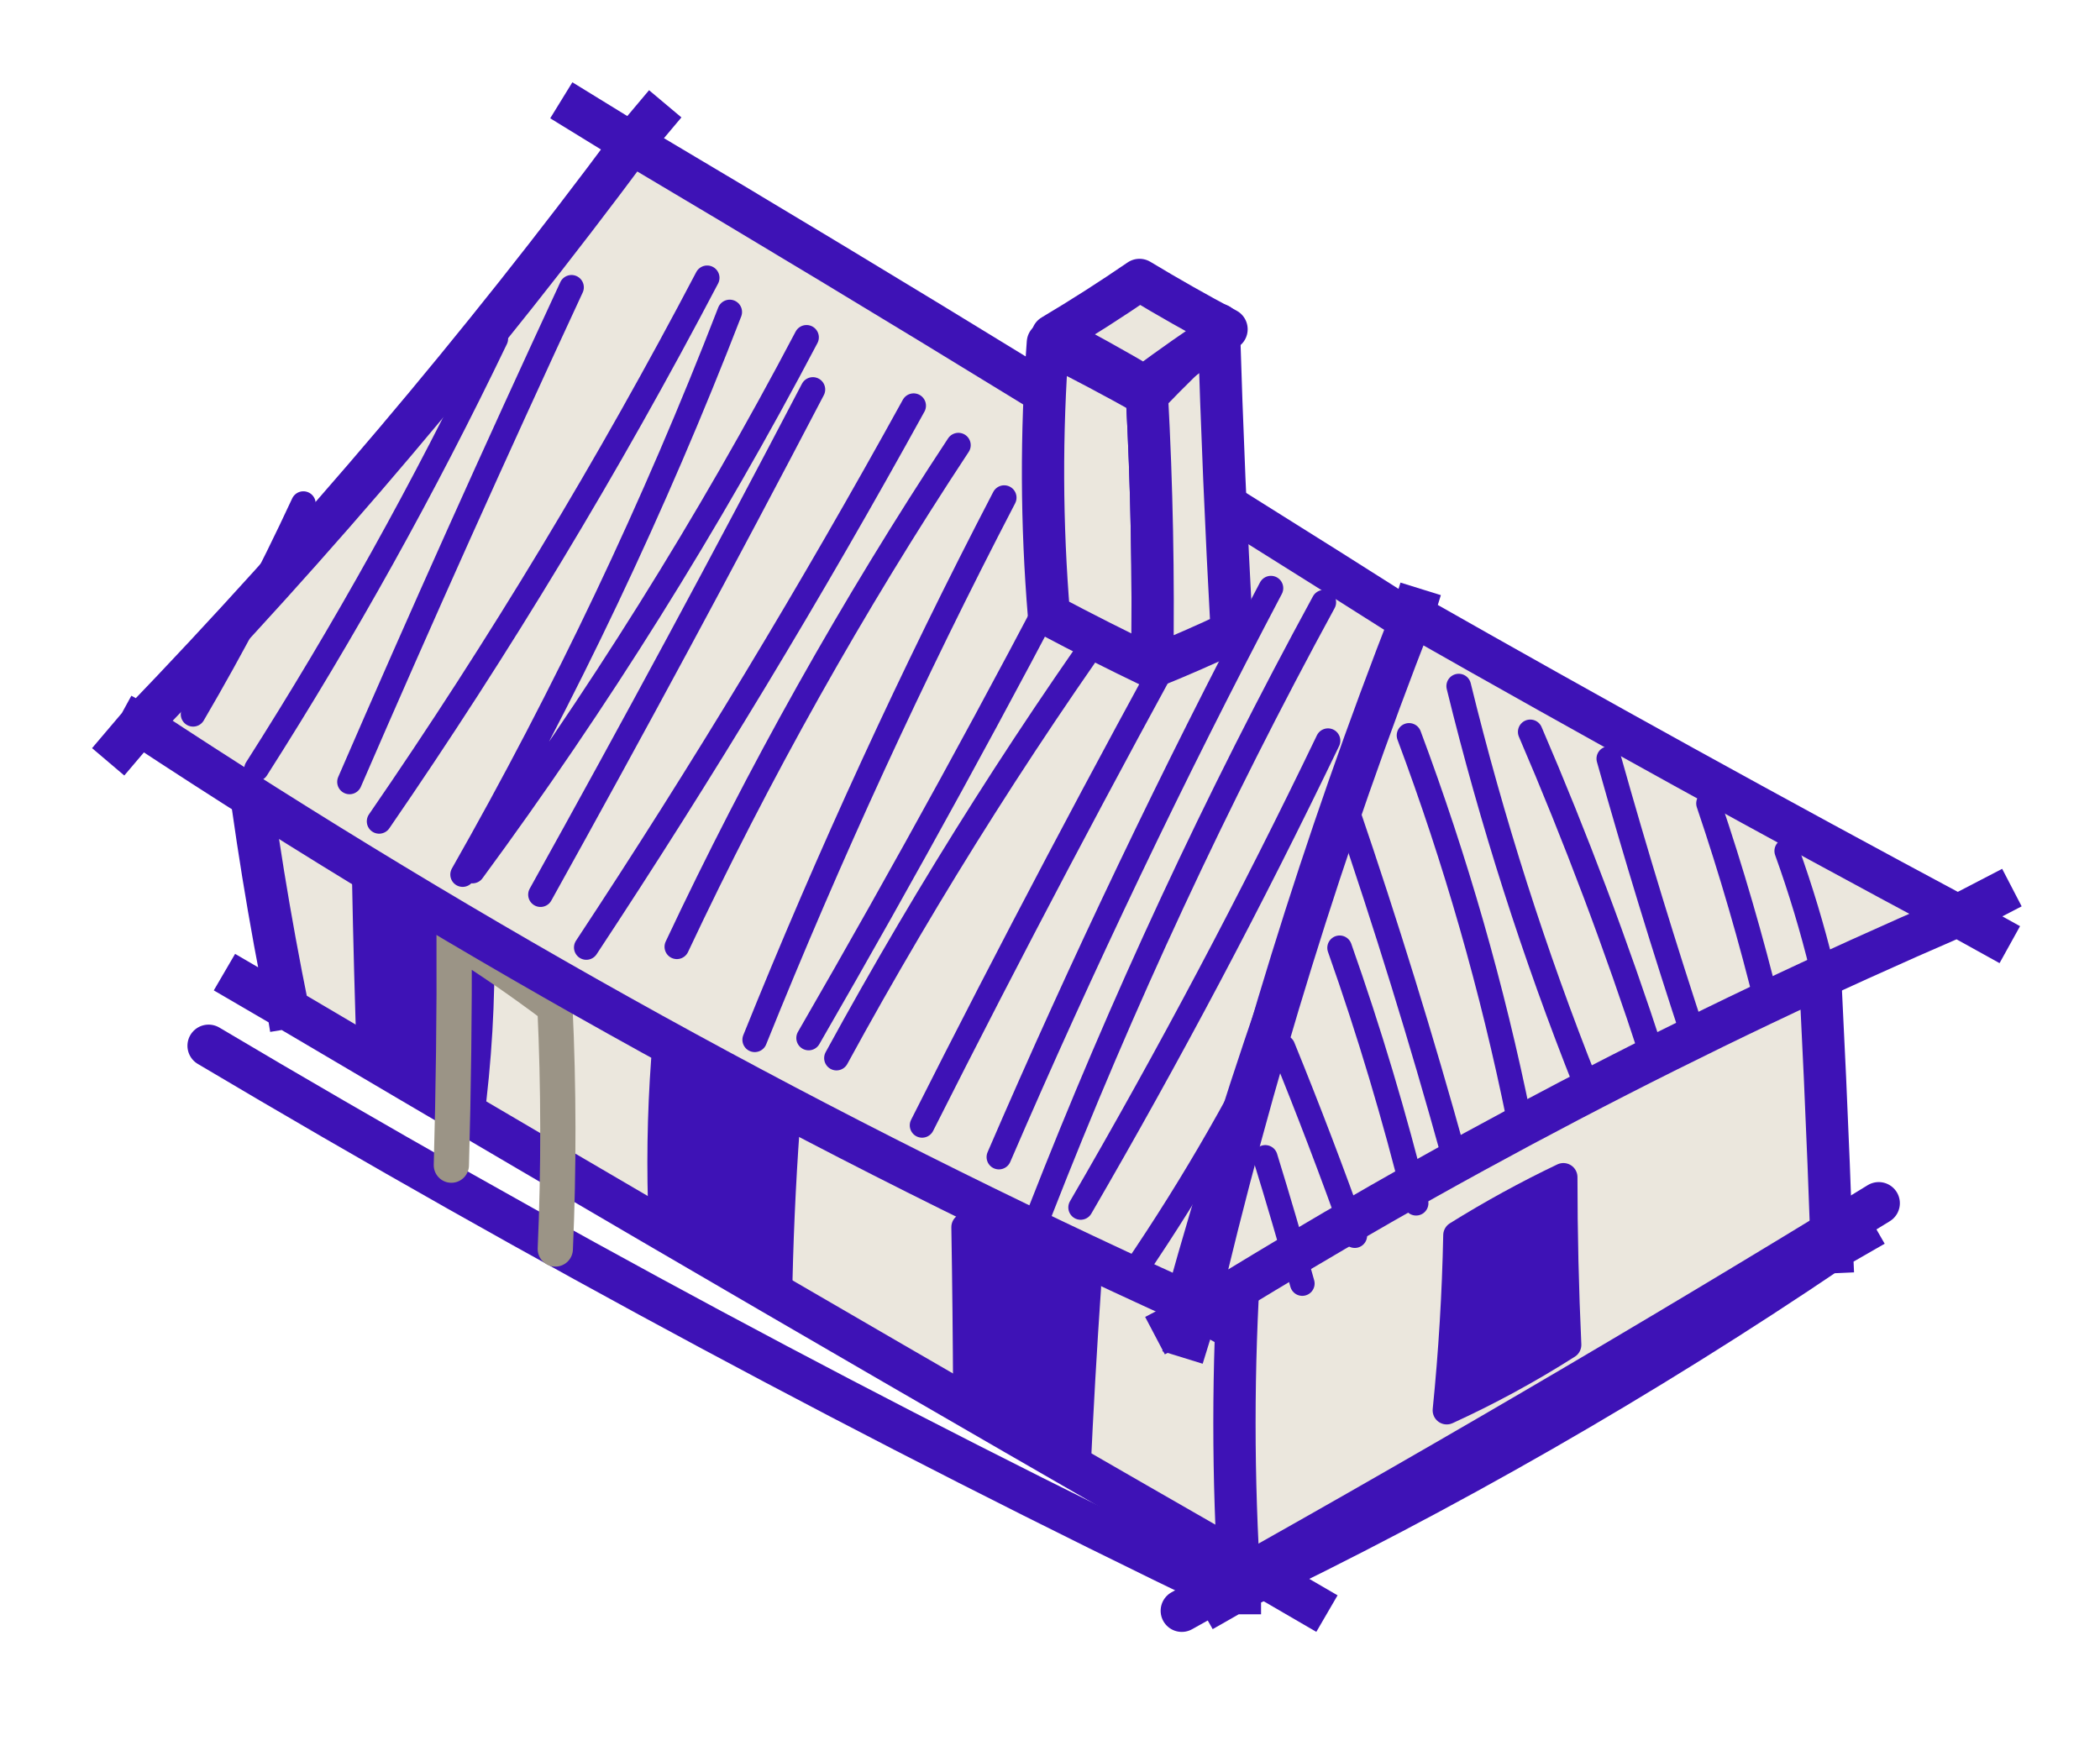
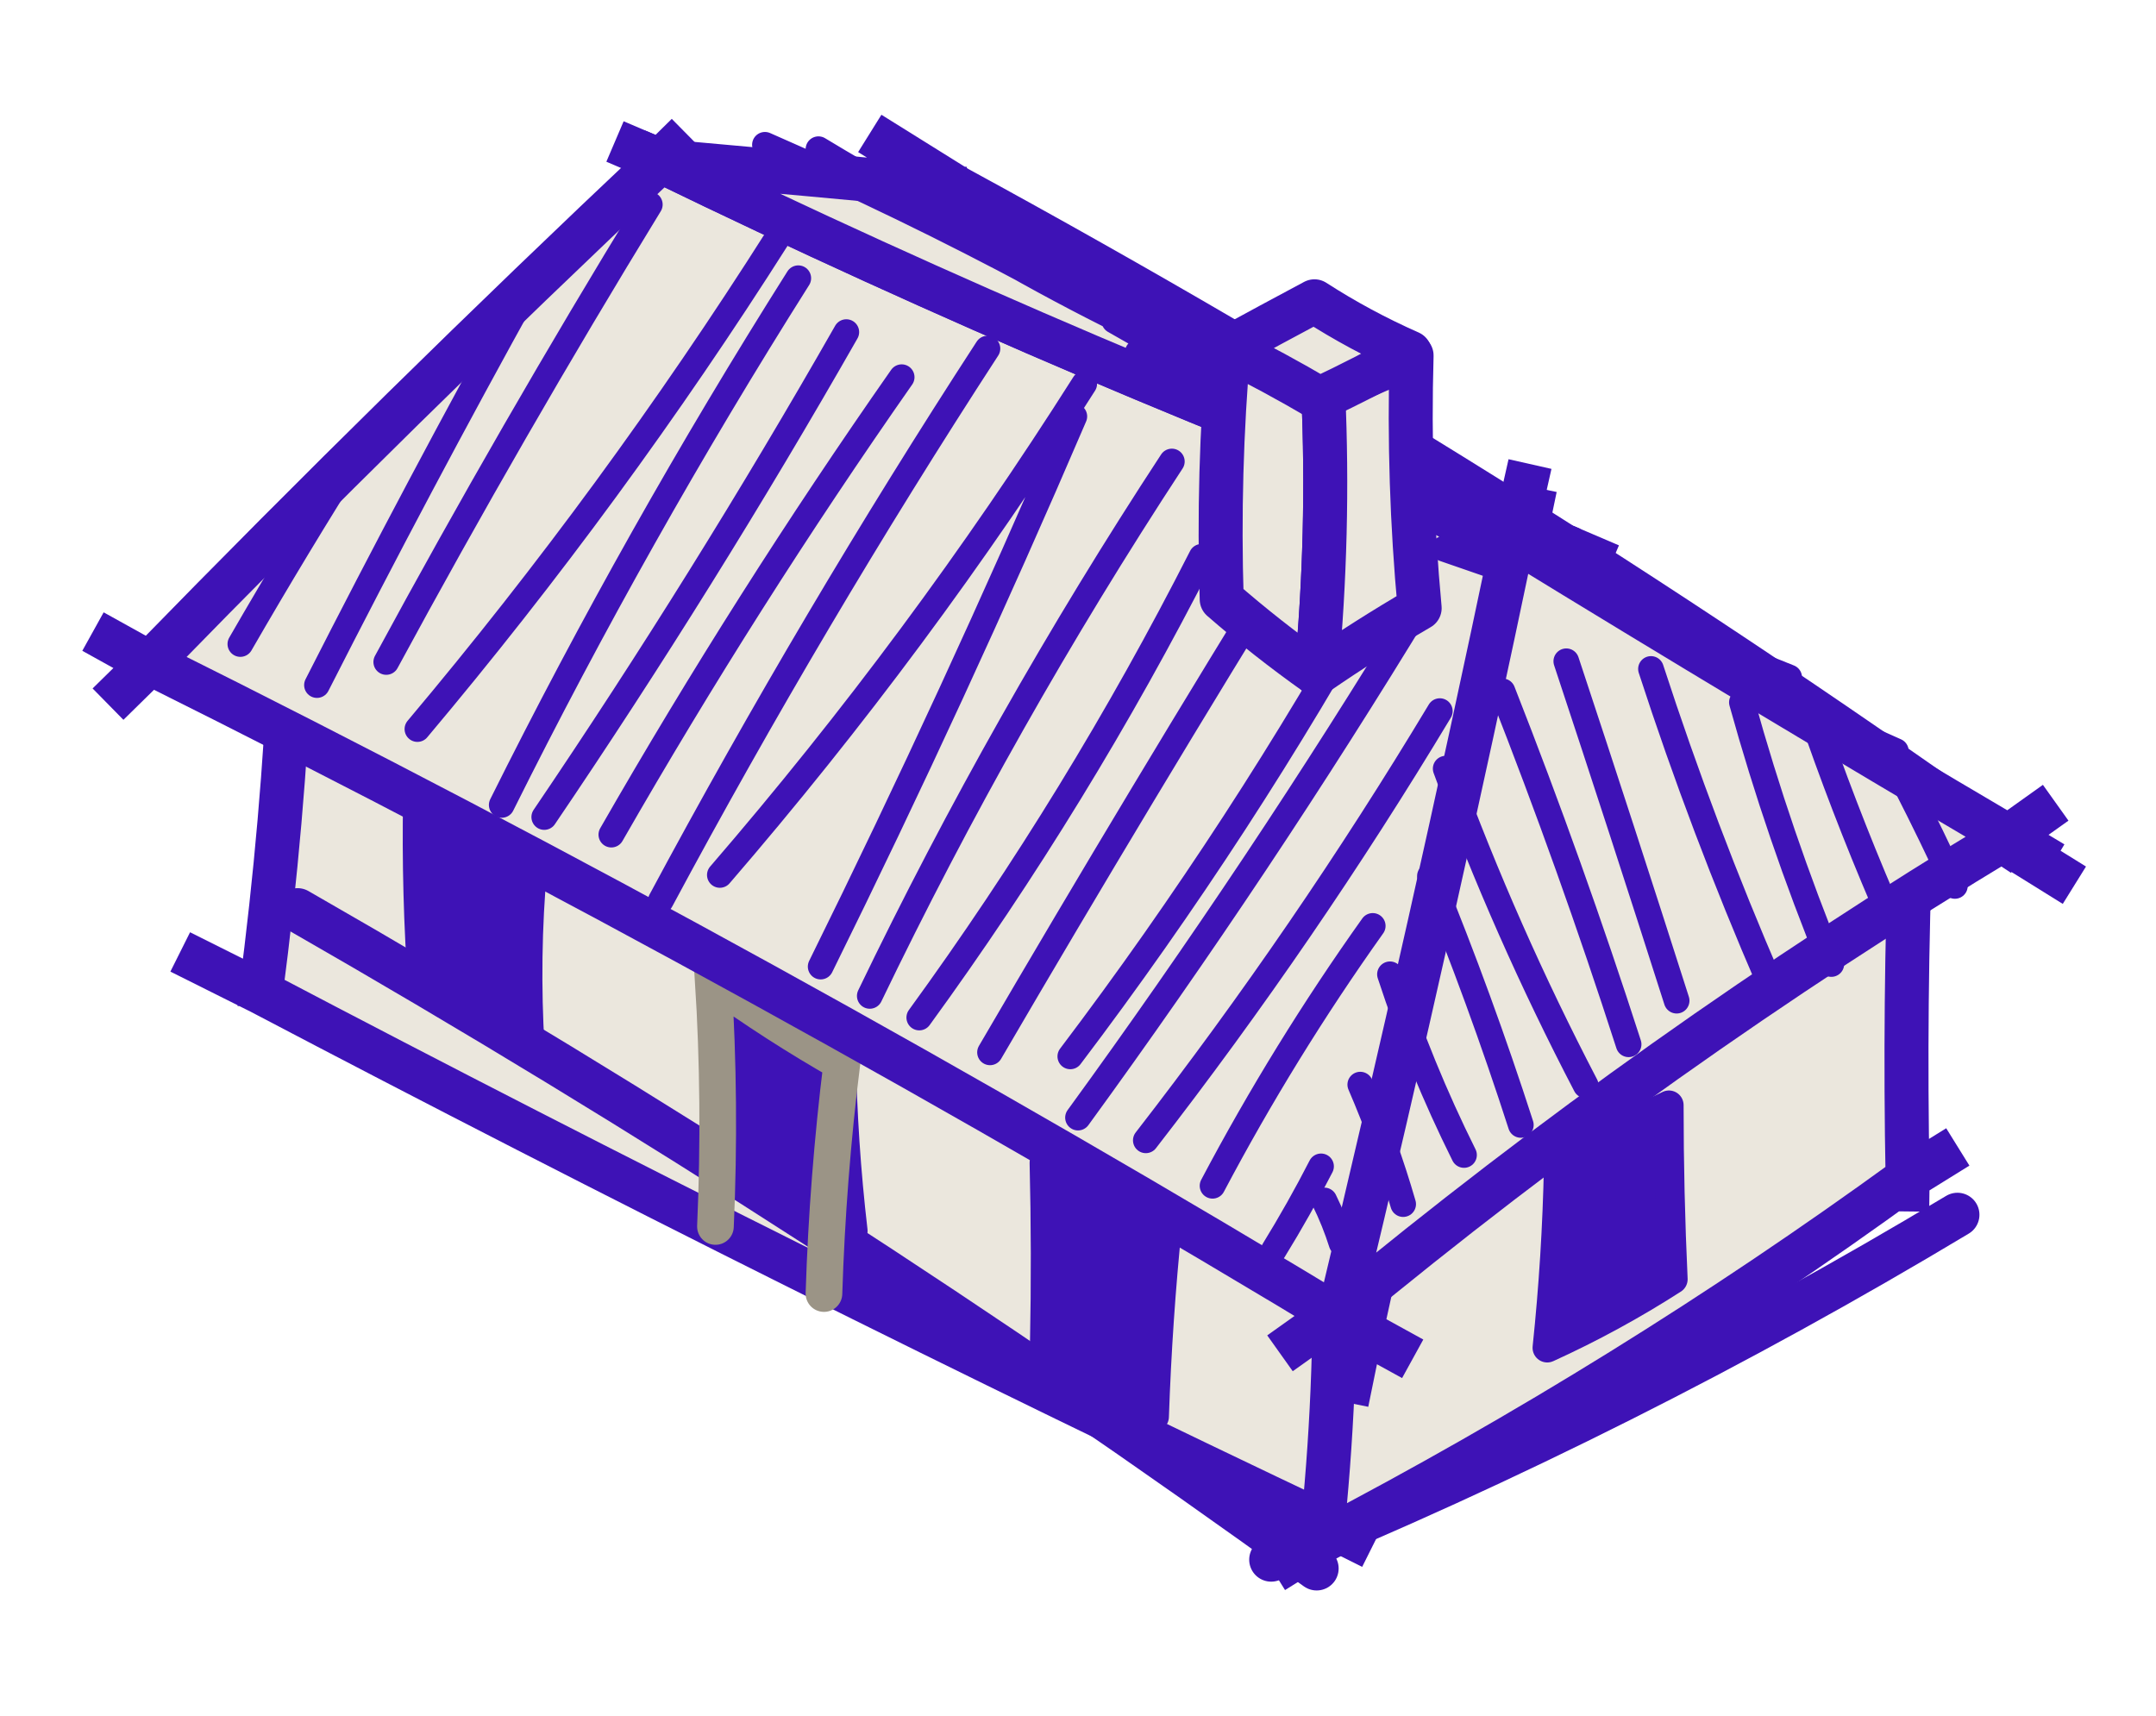
- <svg xmlns="http://www.w3.org/2000/svg" viewBox="-28.9 -32.9 59.6 49.7" width="238" height="199">
-   <path d="M6.8 11.7Q-7.02 3.78 -20.73 -4.32Q-21.51 -8.15 -21.98 -12.03Q-8.08 -3.8 6.8 2.51Q6.5 7.11 6.8 11.7ZM-20.73 -4.32l-1.8 -1.05M6.8 11.7l1.96 1.14M-21.98 -12.03l-0.1 -0.62M-20.73 -4.32l0.09 0.55M6.8 2.51l1.49 0.75M-21.98 -12.03l-2.62 -1.32M6.8 11.7l0 0.58M6.8 2.51l0 -0.26" fill="#ebe7dd" stroke="#3e12b6" stroke-width="1.2" stroke-linejoin="round" />
-   <path d="M23.09 2.51Q15.05 7.95 6.29 12.15Q5.98 7.43 6.29 2.72Q14.55 -2.12 22.65 -7.23Q22.92 -2.37 23.09 2.51ZM6.29 12.15l-1.07 0.61M23.09 2.51l1.2 -0.69M6.29 2.72l0 -0.52M6.29 12.15l0 0.71M22.65 -7.23l0.86 -0.52M6.29 2.72l-0.46 0.28M23.09 2.51l0.03 0.67M22.65 -7.23l-0.03 -0.72" fill="#ebe7dd" stroke="#3e12b6" stroke-width="1.2" stroke-linejoin="round" />
-   <path d="M5.95 12.24Q-8.86 5.11 -22.98 -3.28" fill="none" stroke="#3e12b6" stroke-width="1.2" stroke-linecap="round" />
-   <path d="M24.42 1.19Q14.65 7.19 4.64 12.76" fill="none" stroke="#3e12b6" stroke-width="1.2" stroke-linecap="round" />
-   <path d="M1.65 8.82Q0.11 7.74 -1.45 6.67Q-1.46 4.27 -1.5 1.87Q0.21 2.74 1.95 3.57Q1.77 6.19 1.65 8.82" fill="#3e12b6" stroke="#3e12b6" stroke-width="0.8" stroke-linecap="round" stroke-linejoin="round" />
-   <path d="M-6.82 4Q-8.48 2.92 -10.09 1.77Q-10.19 -0.56 -10.02 -2.88Q-8.37 -1.84 -6.6 -1Q-6.78 1.5 -6.82 4" fill="#3e12b6" stroke="#3e12b6" stroke-width="0.8" stroke-linecap="round" stroke-linejoin="round" />
-   <path d="M-15.57 -1.15Q-17.03 -1.87 -18.37 -2.79Q-18.46 -5.41 -18.51 -8.04Q-16.91 -7.13 -15.27 -6.28Q-15.23 -3.71 -15.57 -1.15" fill="#3e12b6" stroke="#3e12b6" stroke-width="0.8" stroke-linecap="round" stroke-linejoin="round" />
-   <path d="M15.58 5.21Q13.93 6.26 12.16 7.07Q12.41 4.59 12.46 2.1Q13.92 1.19 15.47 0.45Q15.47 2.83 15.58 5.21" fill="#3e12b6" stroke="#3e12b6" stroke-width="0.8" stroke-linecap="round" stroke-linejoin="round" />
-   <path d="M-13.14 2.49Q-12.99 -0.94 -13.15 -4.38Q-14.54 -5.43 -16.01 -6.35Q-16 -3.12 -16.09 0.11" fill="none" stroke="#9b9486" stroke-width="1" stroke-linecap="round" />
-   <path d="M4.77 4Q-10.72 -3.03 -24.93 -12.4Q-17.42 -20.2 -10.97 -28.89Q0.4 -22.15 11.55 -15.06Q7.48 -5.77 4.77 4ZM-24.93 -12.4l-0.53 -0.29M4.77 4l1.62 0.9M-10.97 -28.89l0.95 -1.13M-24.93 -12.4l-0.9 1.06M11.55 -15.06l0.83 0.51M-10.97 -28.89l-2 -1.23M4.77 4l-0.36 1.02M11.55 -15.06l0.14 -0.4" fill="#ebe7dd" stroke="#3e12b6" stroke-width="1.2" stroke-linejoin="round" />
-   <path d="M6.07 1.96Q5.55 3.21 4.86 4.37M7.78 -4.7Q5.85 -0.62 3.31 3.11M8.79 -11.94Q5.54 -5.18 1.77 1.31M8.67 -15.87Q4.1 -7.48 0.62 1.43M7.17 -16.27Q3 -8.35 -0.55 -0.12M5.11 -15.88Q1.05 -8.52 -2.73 -1.02M3.73 -16.93Q-1.18 -10.23 -5.16 -2.93M1.98 -17.98Q-1.82 -10.65 -5.95 -3.5M-0.4 -18.84Q-4.31 -11.32 -7.48 -3.45M-1.7 -20.33Q-6.21 -13.49 -9.69 -6.09M-2.97 -21.45Q-7.31 -13.57 -12.26 -6.07M-5.83 -21.91Q-9.6 -14.69 -13.56 -7.57M-6.01 -23.39Q-10.18 -15.46 -15.49 -8.24M-8.19 -24.11Q-11.39 -15.84 -15.77 -8.14M-8.83 -25.08Q-13.02 -17.09 -18.14 -9.65M-12.68 -24.81Q-15.92 -17.83 -18.98 -10.77M-14.83 -23.35Q-17.86 -17.04 -21.62 -11.14M-20.29 -18.67Q-21.71 -15.61 -23.42 -12.69" fill="none" stroke="#3e12b6" stroke-width="0.7" stroke-linecap="round" />
-   <path d="M26.66 -6.97Q15.43 -2.12 5.04 4.34Q7.4 -5.81 11.19 -15.51Q18.87 -11.14 26.66 -6.97ZM5.04 4.34l-1.16 0.61M26.66 -6.97l1.54 -0.8M11.19 -15.51l0.23 -0.74M5.04 4.34l-0.38 1.23M26.66 -6.97l1.48 0.82M11.19 -15.51l-0.32 -0.18" fill="#ebe7dd" stroke="#3e12b6" stroke-width="1.2" stroke-linejoin="round" />
-   <path d="M21.81 -8.81Q22.4 -7.17 22.81 -5.49M19.59 -10.16Q20.56 -7.29 21.28 -4.35M16.76 -11.43Q17.9 -7.37 19.22 -3.38M14.53 -12.19Q16.47 -7.68 17.99 -3M12.5 -13.49Q13.91 -7.73 16.1 -2.22M11.09 -12.09Q13.08 -6.77 14.21 -1.2M9.33 -9.97Q10.99 -5.11 12.36 -0.16M9.12 -6.06Q10.38 -2.49 11.29 1.19M7.51 -3.24Q8.59 -0.59 9.55 2.11M7.01 -0.11Q7.56 1.67 8.06 3.47" fill="none" stroke="#3e12b6" stroke-width="0.7" stroke-linecap="round" />
-   <path d="M3.8 -14.03Q2.32 -14.74 0.87 -15.51Q0.55 -19.38 0.84 -23.24Q2.26 -22.53 3.65 -21.75Q3.86 -17.89 3.8 -14.03Z" fill="#ebe7dd" stroke="#3e12b6" stroke-width="1.2" stroke-linejoin="round" />
-   <path d="M6.06 -15.02Q4.94 -14.49 3.8 -14.03Q3.86 -17.89 3.65 -21.75Q4.64 -22.78 5.69 -23.75Q5.82 -19.38 6.06 -15.02Z" fill="#ebe7dd" stroke="#3e12b6" stroke-width="1.2" stroke-linejoin="round" />
-   <path d="M3.58 -21.99Q2.29 -22.75 0.97 -23.44Q2.23 -24.19 3.44 -25.02Q4.65 -24.29 5.91 -23.62Q4.72 -22.84 3.58 -21.99Z" fill="#ebe7dd" stroke="#3e12b6" stroke-width="1.2" stroke-linejoin="round" />
+ <svg xmlns="http://www.w3.org/2000/svg" viewBox="-30 -29.7 58.7 46.8" width="235" height="187">
+   <path d="M6.37 12.01Q-8.44 4.99 -22.94 -2.63Q-22.33 -7.27 -22.13 -11.94Q-7.02 -4.63 6.95 4.7Q6.9 8.38 6.37 12.01ZM-22.94 -2.63l-2.2 -1.1M6.37 12.01l1 0.5M-22.13 -11.94l0.06 -0.75M-22.94 -2.63l-0.04 0.43M6.95 4.7l2.48 1.42M-22.13 -11.94l-2.54 -1.46M6.37 12.01l-0.05 0.59M6.95 4.7l0.03 -0.43" fill="#ebe7dd" stroke="#3e12b6" stroke-width="1.2" stroke-linejoin="round" />
+   <path d="M21.98 2.44Q14.35 7.99 5.98 12.36Q6.43 8.24 6.33 4.09Q14.3 -1.37 22.07 -7.09Q21.89 -2.33 21.98 2.44ZM5.98 12.36l-1.3 0.81M21.98 2.44l1.37 -0.85M6.33 4.09l0.03 -0.79M5.98 12.36l-0.01 0.31M22.07 -7.09l0.57 -0.4M6.33 4.09l-0.93 0.66M21.98 2.44l-0.01 0.91M22.07 -7.09l0 -0.47" fill="#ebe7dd" stroke="#3e12b6" stroke-width="1.2" stroke-linejoin="round" />
+   <path d="M5.86 13.09Q-7.56 3.37 -21.94 -4.87" fill="none" stroke="#3e12b6" stroke-width="1.2" stroke-linecap="round" />
+   <path d="M23.34 3.44Q14.33 8.85 4.62 12.85" fill="none" stroke="#3e12b6" stroke-width="1.2" stroke-linecap="round" />
+   <path d="M1.43 8.95Q-0.05 7.94 -1.56 6.96Q-1.51 4.49 -1.57 2.02Q0.15 2.76 1.79 3.67Q1.52 6.3 1.43 8.95" fill="#3e12b6" stroke="#3e12b6" stroke-width="0.8" stroke-linecap="round" stroke-linejoin="round" />
+   <path d="M-6.79 3.88Q-8.47 2.8 -10.24 1.86Q-9.95 -0.37 -9.87 -2.61Q-8.53 -1.71 -7.11 -0.95Q-7.07 1.48 -6.79 3.88" fill="#3e12b6" stroke="#3e12b6" stroke-width="0.8" stroke-linecap="round" stroke-linejoin="round" />
+   <path d="M-15.6 -1.12Q-17.08 -1.88 -18.52 -2.7Q-18.71 -5.33 -18.66 -7.95Q-17.14 -6.93 -15.53 -6.06Q-15.75 -3.59 -15.6 -1.12" fill="#3e12b6" stroke="#3e12b6" stroke-width="0.8" stroke-linecap="round" stroke-linejoin="round" />
+   <path d="M15.58 5.2Q13.93 6.26 12.15 7.07Q12.41 4.59 12.46 2.1Q13.92 1.19 15.47 0.45Q15.47 2.83 15.58 5.2" fill="#3e12b6" stroke="#3e12b6" stroke-width="0.8" stroke-linecap="round" stroke-linejoin="round" />
+   <path d="M-7.58 5.59Q-7.48 2.43 -7.09 -0.71Q-8.9 -1.74 -10.6 -2.97Q-10.39 0.39 -10.54 3.76" fill="none" stroke="#9b9486" stroke-width="1" stroke-linecap="round" />
+   <path d="M7.08 6.6Q-9.06 -3.19 -25.97 -11.61Q-19.15 -18.61 -12.04 -25.31Q-0.48 -19.69 11.58 -15.25Q9.5 -4.29 7.08 6.6ZM-25.97 -11.61l-1.55 -0.86M7.08 6.6l1.4 0.77M-12.04 -25.31l0.73 -0.72M-25.97 -11.61l-1.14 1.12M11.58 -15.25l2.29 0.98M-12.04 -25.31l-0.66 -0.28M7.08 6.6l-0.4 1.96M11.58 -15.25l0.24 -1.15" fill="#ebe7dd" stroke="#3e12b6" stroke-width="1.2" stroke-linejoin="round" />
+   <path d="M5.98 2.12Q5.38 3.29 4.69 4.41M7.39 -4.44Q4.97 -1.04 3.02 2.65M9.22 -10.3Q5.56 -4.21 1.2 1.41M8.72 -13.28Q4.33 -6.05 -0.65 0.79M7.62 -13.92Q3.85 -7.1 -0.86 -0.88M5.37 -15Q1.07 -8.05 -3.05 -0.99M2.72 -14.51Q-0.63 -7.92 -4.98 -1.94M1.91 -17.11Q-2.69 -10.09 -6.33 -2.53M-0.75 -18.34Q-4.01 -10.74 -7.67 -3.33M-0.48 -19.23Q-4.96 -12.16 -10.42 -5.83M-3.12 -20.19Q-7.89 -12.85 -12.03 -5.13M-5.46 -19.41Q-9.7 -13.35 -13.38 -6.93M-6.97 -20.64Q-10.83 -13.87 -15.21 -7.41M-8.28 -22.11Q-12.69 -15.13 -16.37 -7.74M-8.85 -23.21Q-13.31 -16.18 -18.67 -9.81M-12.33 -24.12Q-16.09 -17.98 -19.52 -11.64M-15.66 -21.84Q-18.63 -16.48 -21.41 -11.01M-20.31 -17.41Q-21.96 -14.8 -23.5 -12.13" fill="none" stroke="#3e12b6" stroke-width="0.7" stroke-linecap="round" />
+   <path d="M-3.94 -24.57Q10.67 -16.61 24.23 -6.98Q17.87 -11.05 11.58 -15.25Q-0.48 -19.69 -12.04 -25.31Q-7.99 -24.95 -3.94 -24.57ZM24.23 -6.98l2.3 1.43M-3.94 -24.57l-2.39 -1.49M11.58 -15.25l-1.23 -0.8M24.23 -6.98l0.9 0.59M-12.04 -25.31l-1.24 -0.53M11.58 -15.25l1.24 0.53M-3.94 -24.57l0.2 0.02M-12.04 -25.31l-0.23 -0.02" fill="#ebe7dd" stroke="#3e12b6" stroke-width="1.2" stroke-linejoin="round" />
+   <path d="M-5.87 -24.85Q-5.26 -24.5 -4.61 -24.22M-7.73 -25.63Q-5.55 -24.31 -3.29 -23.16M-9.19 -25.75Q-5.41 -24.1 -1.79 -22.16M-9.18 -25.58Q-4.56 -23.85 -0.01 -21.96M-6.85 -24.81Q-2.84 -22.81 1.08 -20.65M-4.61 -23.97Q-0.87 -21.85 3.06 -20.12M-2.91 -22.78Q0.59 -20.76 4.32 -19.22M-1.84 -22.3Q2.26 -20.27 6.16 -17.88M0.34 -20.95Q4.33 -18.7 8.14 -16.16M0.98 -20.09Q5.55 -17.86 10.2 -15.81M3.13 -18.74Q7.5 -16.41 12.03 -14.39M5.27 -17.59Q8.83 -15.58 12.56 -13.91M6.26 -17.06Q10.42 -14.65 14.88 -12.85M8.61 -15.78Q12.62 -14.19 16.43 -12.14M9.33 -14.73Q14.09 -13.1 18.75 -11.22M11.73 -14.04Q15.96 -11.71 20.29 -9.58M15.63 -12.04Q18.62 -10.56 21.66 -9.21M20.13 -9.46Q21.92 -8.61 23.68 -7.71" fill="none" stroke="#3e12b6" stroke-width="0.7" stroke-linecap="round" />
+   <path d="M24.73 -6.88Q15.13 -1.09 6.49 6.06Q9.01 -4.44 11.22 -15Q17.94 -10.88 24.73 -6.88ZM6.49 6.06l-1.63 1.16M24.73 -6.88l1.29 -0.92M11.22 -15l0.46 -2.04M6.49 6.06l-0.25 1.12M24.73 -6.88l1.22 0.73M11.22 -15l-0.71 -0.43" fill="#ebe7dd" stroke="#3e12b6" stroke-width="1.2" stroke-linejoin="round" />
+   <path d="M21.95 -8.25Q22.64 -6.9 23.27 -5.53M19.54 -9.68Q20.47 -7.04 21.6 -4.47M17.46 -10.54Q18.47 -6.9 19.9 -3.4M14.98 -11.45Q16.4 -7.08 18.23 -2.86M12.67 -11.66Q14.2 -7.04 15.68 -2.4M10.93 -10.84Q12.8 -6.08 14.37 -1.21M9.38 -8.73Q11.01 -4.29 13.2 -0.09M8.95 -5.8Q10.32 -2.45 11.43 0.99M7.86 -3.12Q8.69 -0.58 9.88 1.81M7.05 -0.11Q7.74 1.49 8.22 3.15M6.07 3.05Q6.35 3.62 6.54 4.22" fill="none" stroke="#3e12b6" stroke-width="0.7" stroke-linecap="round" />
+   <path d="M5.85 -11.32Q4.51 -12.27 3.27 -13.35Q3.16 -16.8 3.46 -20.25Q4.77 -19.66 6.04 -18.98Q6.21 -15.14 5.85 -11.32Z" fill="#ebe7dd" stroke="#3e12b6" stroke-width="1.2" stroke-linejoin="round" />
+   <path d="M8.67 -13.11Q7.23 -12.27 5.85 -11.32Q6.21 -15.14 6.04 -18.98Q7.26 -19.45 8.45 -20Q8.35 -16.55 8.67 -13.11Z" fill="#ebe7dd" stroke="#3e12b6" stroke-width="1.2" stroke-linejoin="round" />
+   <path d="M5.94 -18.82Q4.7 -19.55 3.41 -20.19Q4.6 -20.84 5.8 -21.48Q7.04 -20.68 8.4 -20.08Q7.19 -19.41 5.94 -18.82Z" fill="#ebe7dd" stroke="#3e12b6" stroke-width="1.2" stroke-linejoin="round" />
</svg>
